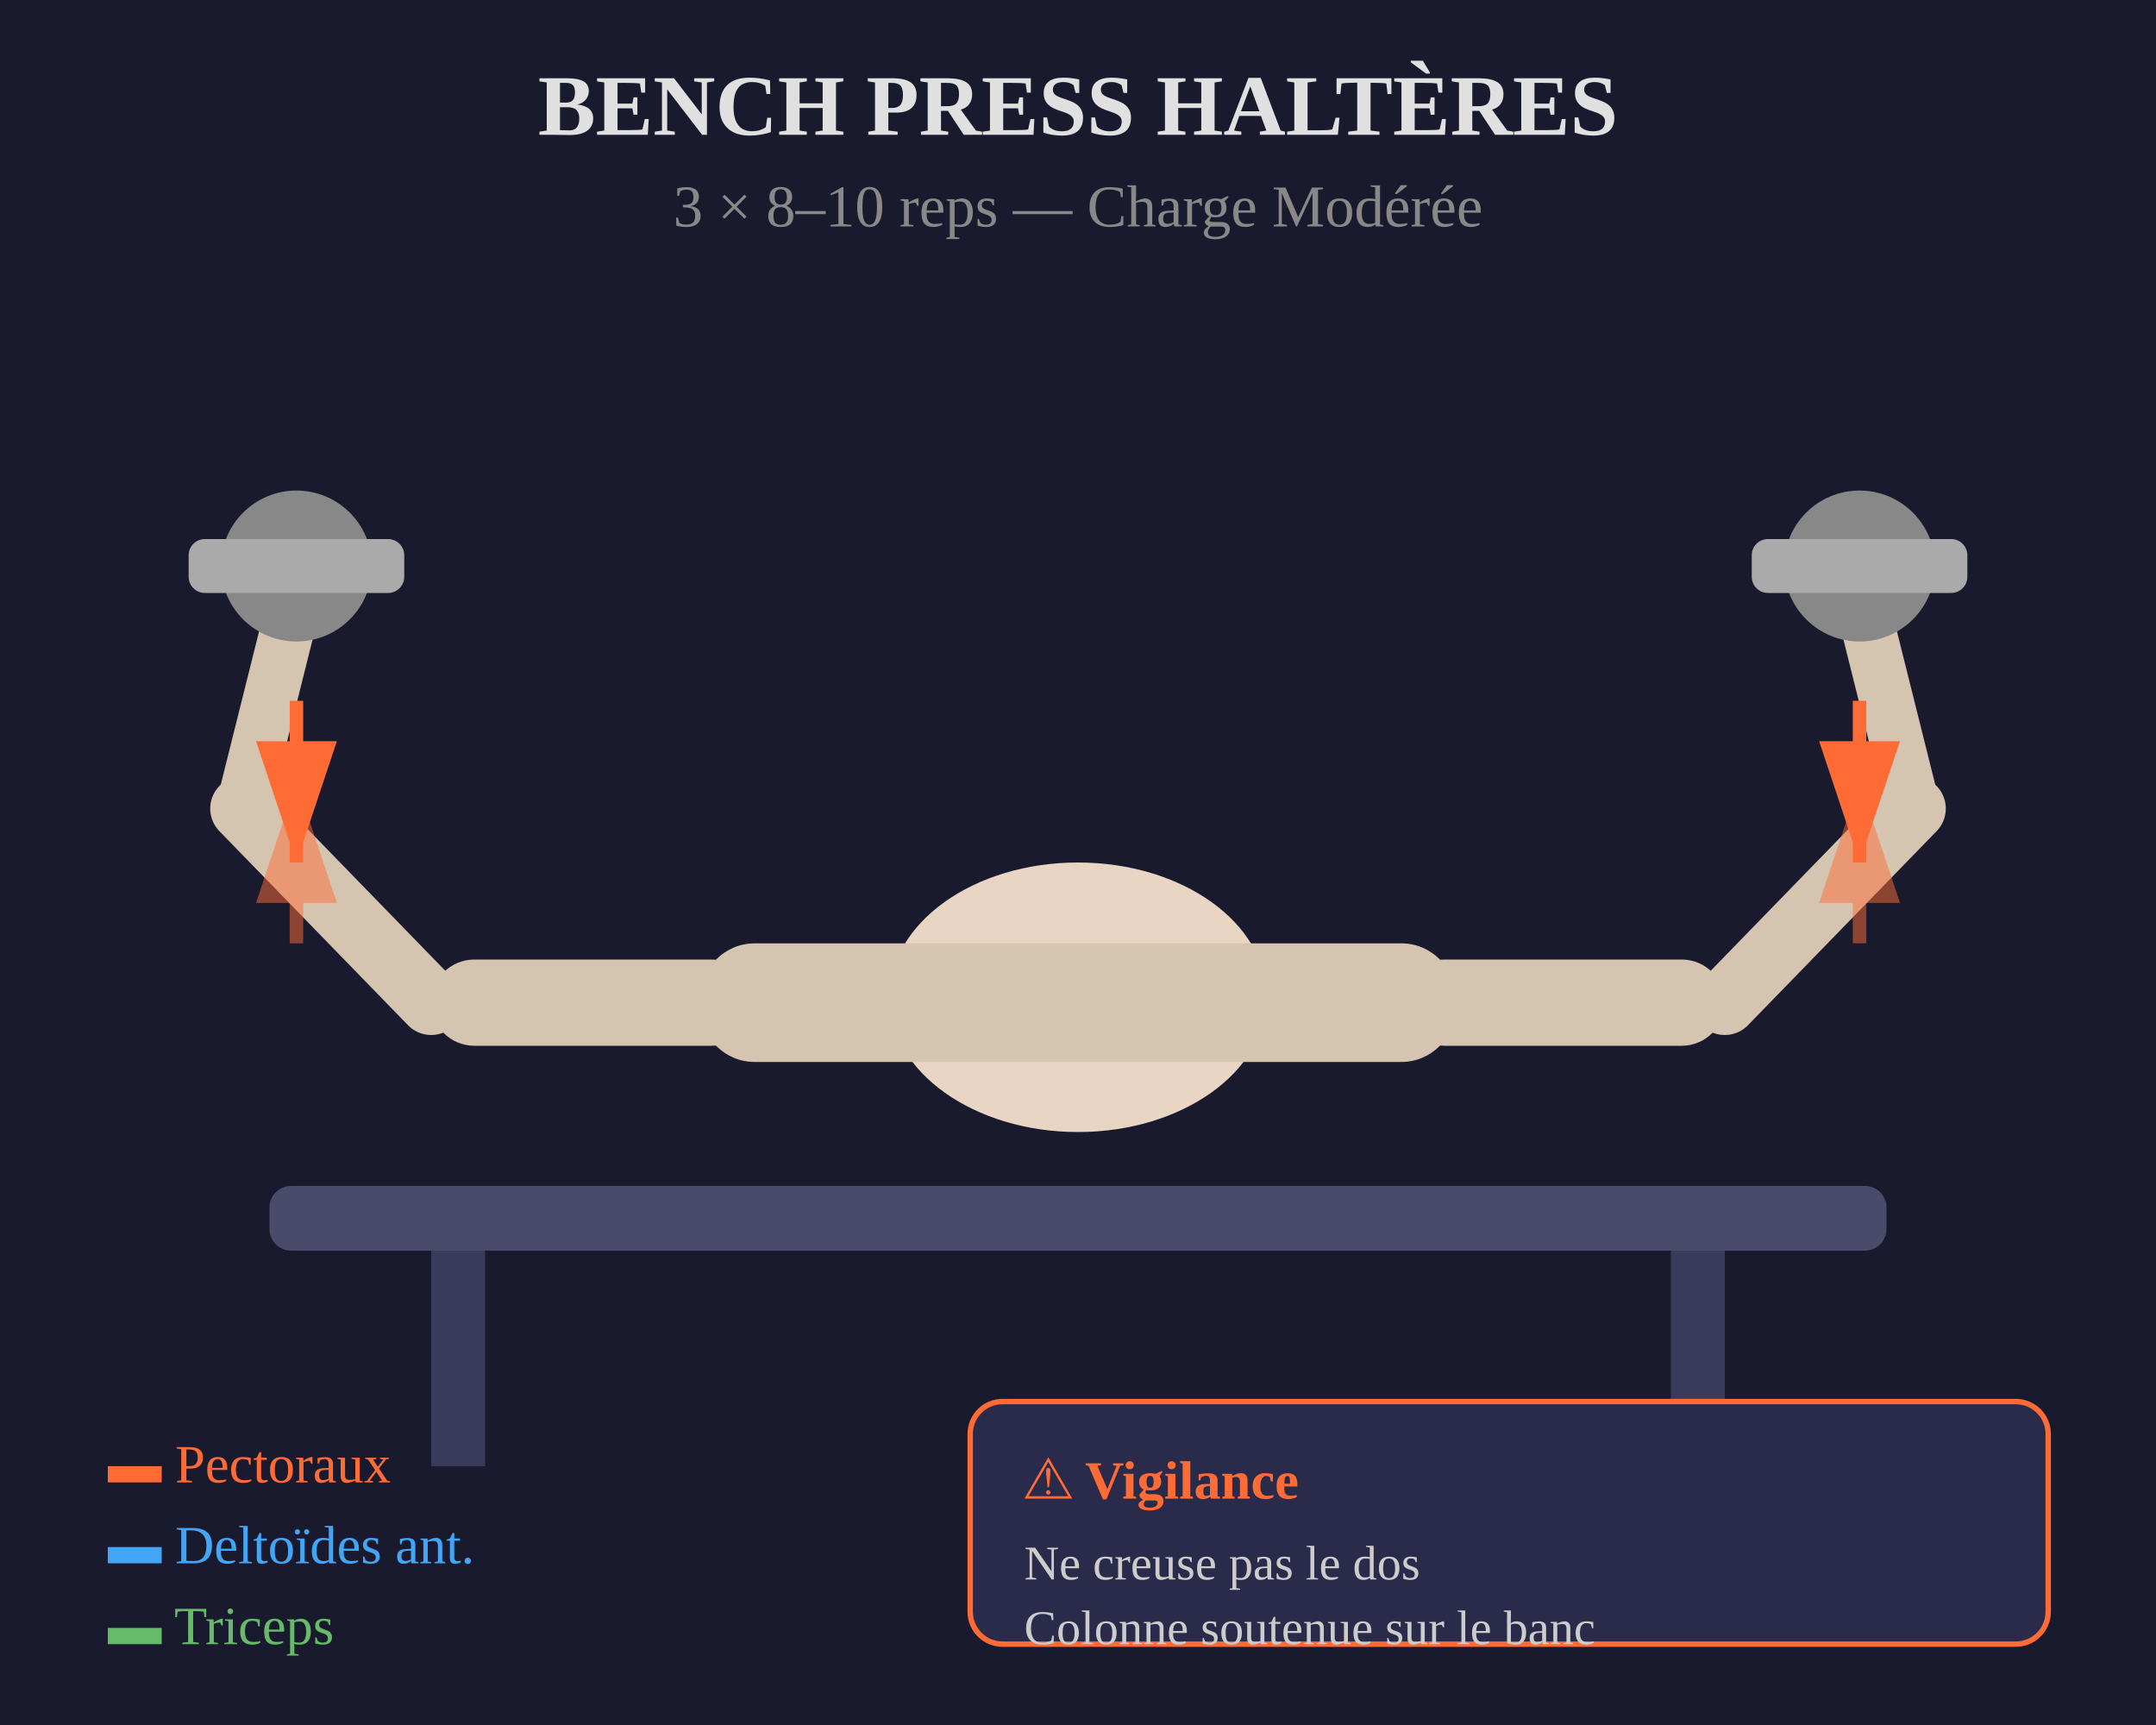
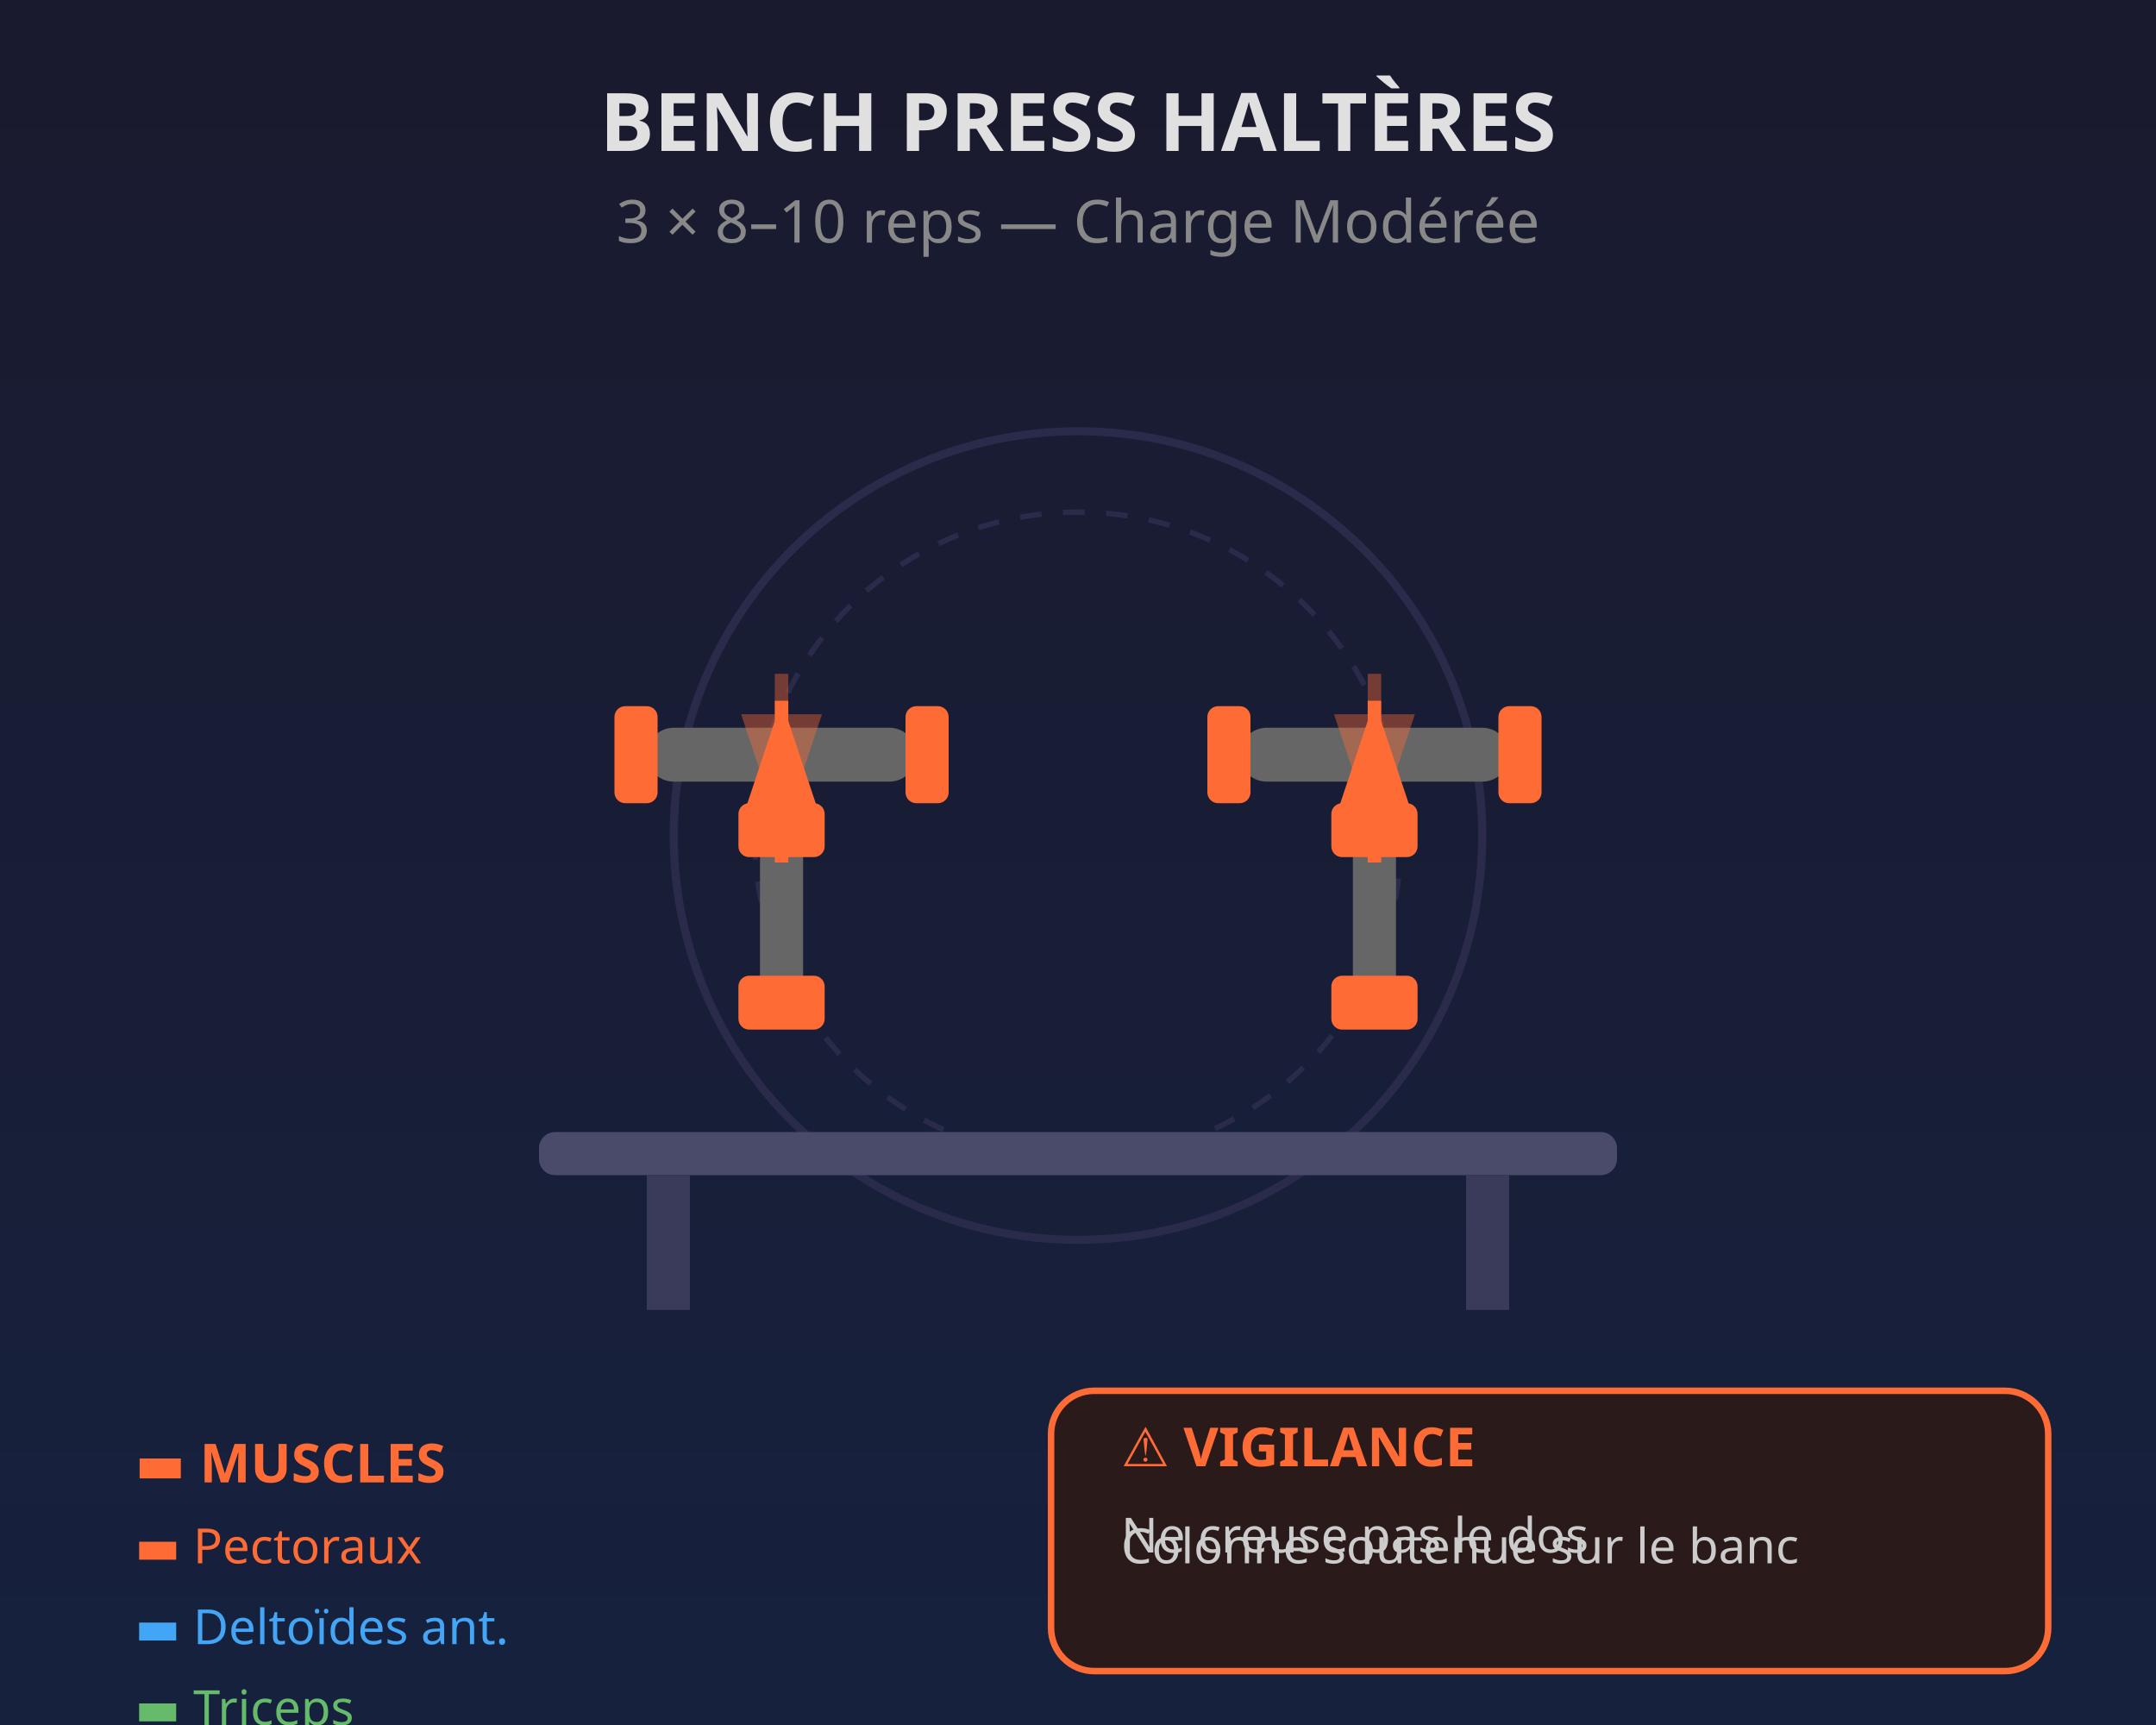
<svg xmlns="http://www.w3.org/2000/svg" viewBox="0 0 400 320" width="400" height="320">
  <defs>
+     <linearGradient id="bgGrad" x1="0" y1="0" x2="0" y2="1">
+       <stop offset="0%" stop-color="#1A1A2E" />
+       <stop offset="100%" stop-color="#16213E" />
+     </linearGradient>
+     <filter id="glow" x="-20%" y="-20%" width="140%" height="140%">
+       <feGaussianBlur stdDeviation="2.5" result="blur" />
+       <feMerge>
+         <feMergeNode in="blur" />
+         <feMergeNode in="SourceGraphic" />
+       </feMerge>
+     </filter>
    <marker id="arrow" markerWidth="10" markerHeight="10" refX="9" refY="3" orient="auto">
      <path d="M0,0 L0,6 L9,3 z" fill="#FF6B35" />
    </marker>
  </defs>
-   <rect width="400" height="320" fill="#1A1A2E" />
-   <text x="200" y="25" text-anchor="middle" fill="#E0E0E0" font-size="16" font-weight="bold">BENCH PRESS HALTÈRES</text>
-   <text x="200" y="42" text-anchor="middle" fill="#888" font-size="11">3 × 8–10 reps — Charge Modérée</text>
-   <rect x="50" y="220" width="300" height="12" rx="4" fill="#4A4A6A" />
-   <rect x="80" y="232" width="10" height="40" fill="#3A3A5A" />
-   <rect x="310" y="232" width="10" height="40" fill="#3A3A5A" />
-   <ellipse cx="200" cy="185" rx="35" ry="25" fill="#E8D5C4" />
-   <rect x="130" y="175" width="140" height="22" rx="10" fill="#D4C4B0" />
-   <rect x="80" y="178" width="60" height="16" rx="8" fill="#D4C4B0" />
-   <rect x="260" y="178" width="60" height="16" rx="8" fill="#D4C4B0" />
-   <line x1="80" y1="186" x2="45" y2="150" stroke="#D4C4B0" stroke-width="12" stroke-linecap="round" />
-   <line x1="45" y1="150" x2="55" y2="110" stroke="#D4C4B0" stroke-width="10" stroke-linecap="round" />
-   <circle cx="55" cy="105" r="14" fill="#888" />
-   <rect x="35" y="100" width="40" height="10" rx="3" fill="#AAA" />
-   <line x1="320" y1="186" x2="355" y2="150" stroke="#D4C4B0" stroke-width="12" stroke-linecap="round" />
-   <line x1="355" y1="150" x2="345" y2="110" stroke="#D4C4B0" stroke-width="10" stroke-linecap="round" />
-   <circle cx="345" cy="105" r="14" fill="#888" />
-   <rect x="325" y="100" width="40" height="10" rx="3" fill="#AAA" />
-   <line x1="55" y1="130" x2="55" y2="160" stroke="#FF6B35" stroke-width="2.5" marker-end="url(#arrow)" />
-   <line x1="345" y1="130" x2="345" y2="160" stroke="#FF6B35" stroke-width="2.5" marker-end="url(#arrow)" />
-   <line x1="55" y1="175" x2="55" y2="145" stroke="#FF6B35" stroke-width="2.5" marker-end="url(#arrow)" opacity="0.5" />
-   <line x1="345" y1="175" x2="345" y2="145" stroke="#FF6B35" stroke-width="2.5" marker-end="url(#arrow)" opacity="0.5" />
-   <text x="20" y="275" fill="#FF6B35" font-size="10">▬ Pectoraux</text>
-   <text x="20" y="290" fill="#42A5F5" font-size="10">▬ Deltoïdes ant.</text>
-   <text x="20" y="305" fill="#66BB6A" font-size="10">▬ Triceps</text>
-   <rect x="180" y="260" width="200" height="45" rx="6" fill="#2A2A4A" stroke="#FF6B35" stroke-width="1" />
-   <text x="190" y="278" fill="#FF6B35" font-size="10" font-weight="bold">⚠ Vigilance</text>
-   <text x="190" y="293" fill="#CCC" font-size="9">Ne creuse pas le dos</text>
-   <text x="190" y="305" fill="#CCC" font-size="9">Colonne soutenue sur le banc</text>
+   <rect width="400" height="320" fill="url(#bgGrad)" />
+   <text x="200" y="28" text-anchor="middle" fill="#E0E0E0" font-size="15" font-weight="bold" font-family="sans-serif">BENCH PRESS HALTÈRES</text>
+   <text x="200" y="45" text-anchor="middle" fill="#888" font-size="11" font-family="sans-serif">3 × 8–10 reps — Charge Modérée</text>
+   <circle cx="200" cy="155" r="75" fill="none" stroke="#2A2A4A" stroke-width="1.5" />
+   <circle cx="200" cy="155" r="60" fill="none" stroke="#2A2A4A" stroke-width="1" stroke-dasharray="4 4" />
+   <rect x="120.0" y="135.0" width="50" height="10" rx="5.0" fill="#666" />
+   <rect x="114.0" y="131.0" width="8" height="18" rx="2" fill="#FF6B35" />
+   <rect x="168.0" y="131.0" width="8" height="18" rx="2" fill="#FF6B35" />
+   <rect x="230.0" y="135.0" width="50" height="10" rx="5.0" fill="#666" />
+   <rect x="224.0" y="131.0" width="8" height="18" rx="2" fill="#FF6B35" />
+   <rect x="278.0" y="131.0" width="8" height="18" rx="2" fill="#FF6B35" />
+   <rect x="141.0" y="155.0" width="8" height="30" rx="4.0" fill="#666" />
+   <rect x="137.0" y="149.0" width="16" height="10" rx="2" fill="#FF6B35" />
+   <rect x="137.0" y="181.0" width="16" height="10" rx="2" fill="#FF6B35" />
+   <rect x="251.0" y="155.0" width="8" height="30" rx="4.0" fill="#666" />
+   <rect x="247.0" y="149.0" width="16" height="10" rx="2" fill="#FF6B35" />
+   <rect x="247.0" y="181.0" width="16" height="10" rx="2" fill="#FF6B35" />
+   <line x1="145" y1="160" x2="145" y2="130" stroke="#FF6B35" stroke-width="2.5" marker-end="url(#arrow)" opacity="1" />
+   <line x1="255" y1="160" x2="255" y2="130" stroke="#FF6B35" stroke-width="2.5" marker-end="url(#arrow)" opacity="1" />
+   <line x1="145" y1="125" x2="145" y2="155" stroke="#FF6B35" stroke-width="2.5" marker-end="url(#arrow)" opacity="0.4" />
+   <line x1="255" y1="125" x2="255" y2="155" stroke="#FF6B35" stroke-width="2.5" marker-end="url(#arrow)" opacity="0.4" />
+   <rect x="100" y="210" width="200" height="8" rx="3" fill="#4A4A6A" />
+   <rect x="120" y="218" width="8" height="25" fill="#3A3A5A" />
+   <rect x="272" y="218" width="8" height="25" fill="#3A3A5A" />
+   <text x="25" y="275" fill="#FF6B35" font-size="10" font-weight="bold" font-family="sans-serif">▬ MUSCLES</text>
+   <text x="25" y="290" fill="#FF6B35" font-size="9" font-family="sans-serif">▬ Pectoraux</text>
+   <text x="25" y="305" fill="#42A5F5" font-size="9" font-family="sans-serif">▬ Deltoïdes ant.</text>
+   <text x="25" y="320" fill="#66BB6A" font-size="9" font-family="sans-serif">▬ Triceps</text>
+   <rect x="195" y="258" width="185" height="52" rx="8" fill="#2A1A1A" stroke="#FF6B35" stroke-width="1.2" />
+   <text x="208" y="272" fill="#FF6B35" font-size="10" font-weight="bold" font-family="sans-serif">⚠ VIGILANCE</text>
+   <text x="208" y="288" fill="#CCC" font-size="9" font-family="sans-serif">Ne creuse pas le dos</text>
+   <text x="208" y="290" fill="#CCC" font-size="9" font-family="sans-serif">Colonne soutenue sur le banc</text>
</svg>
